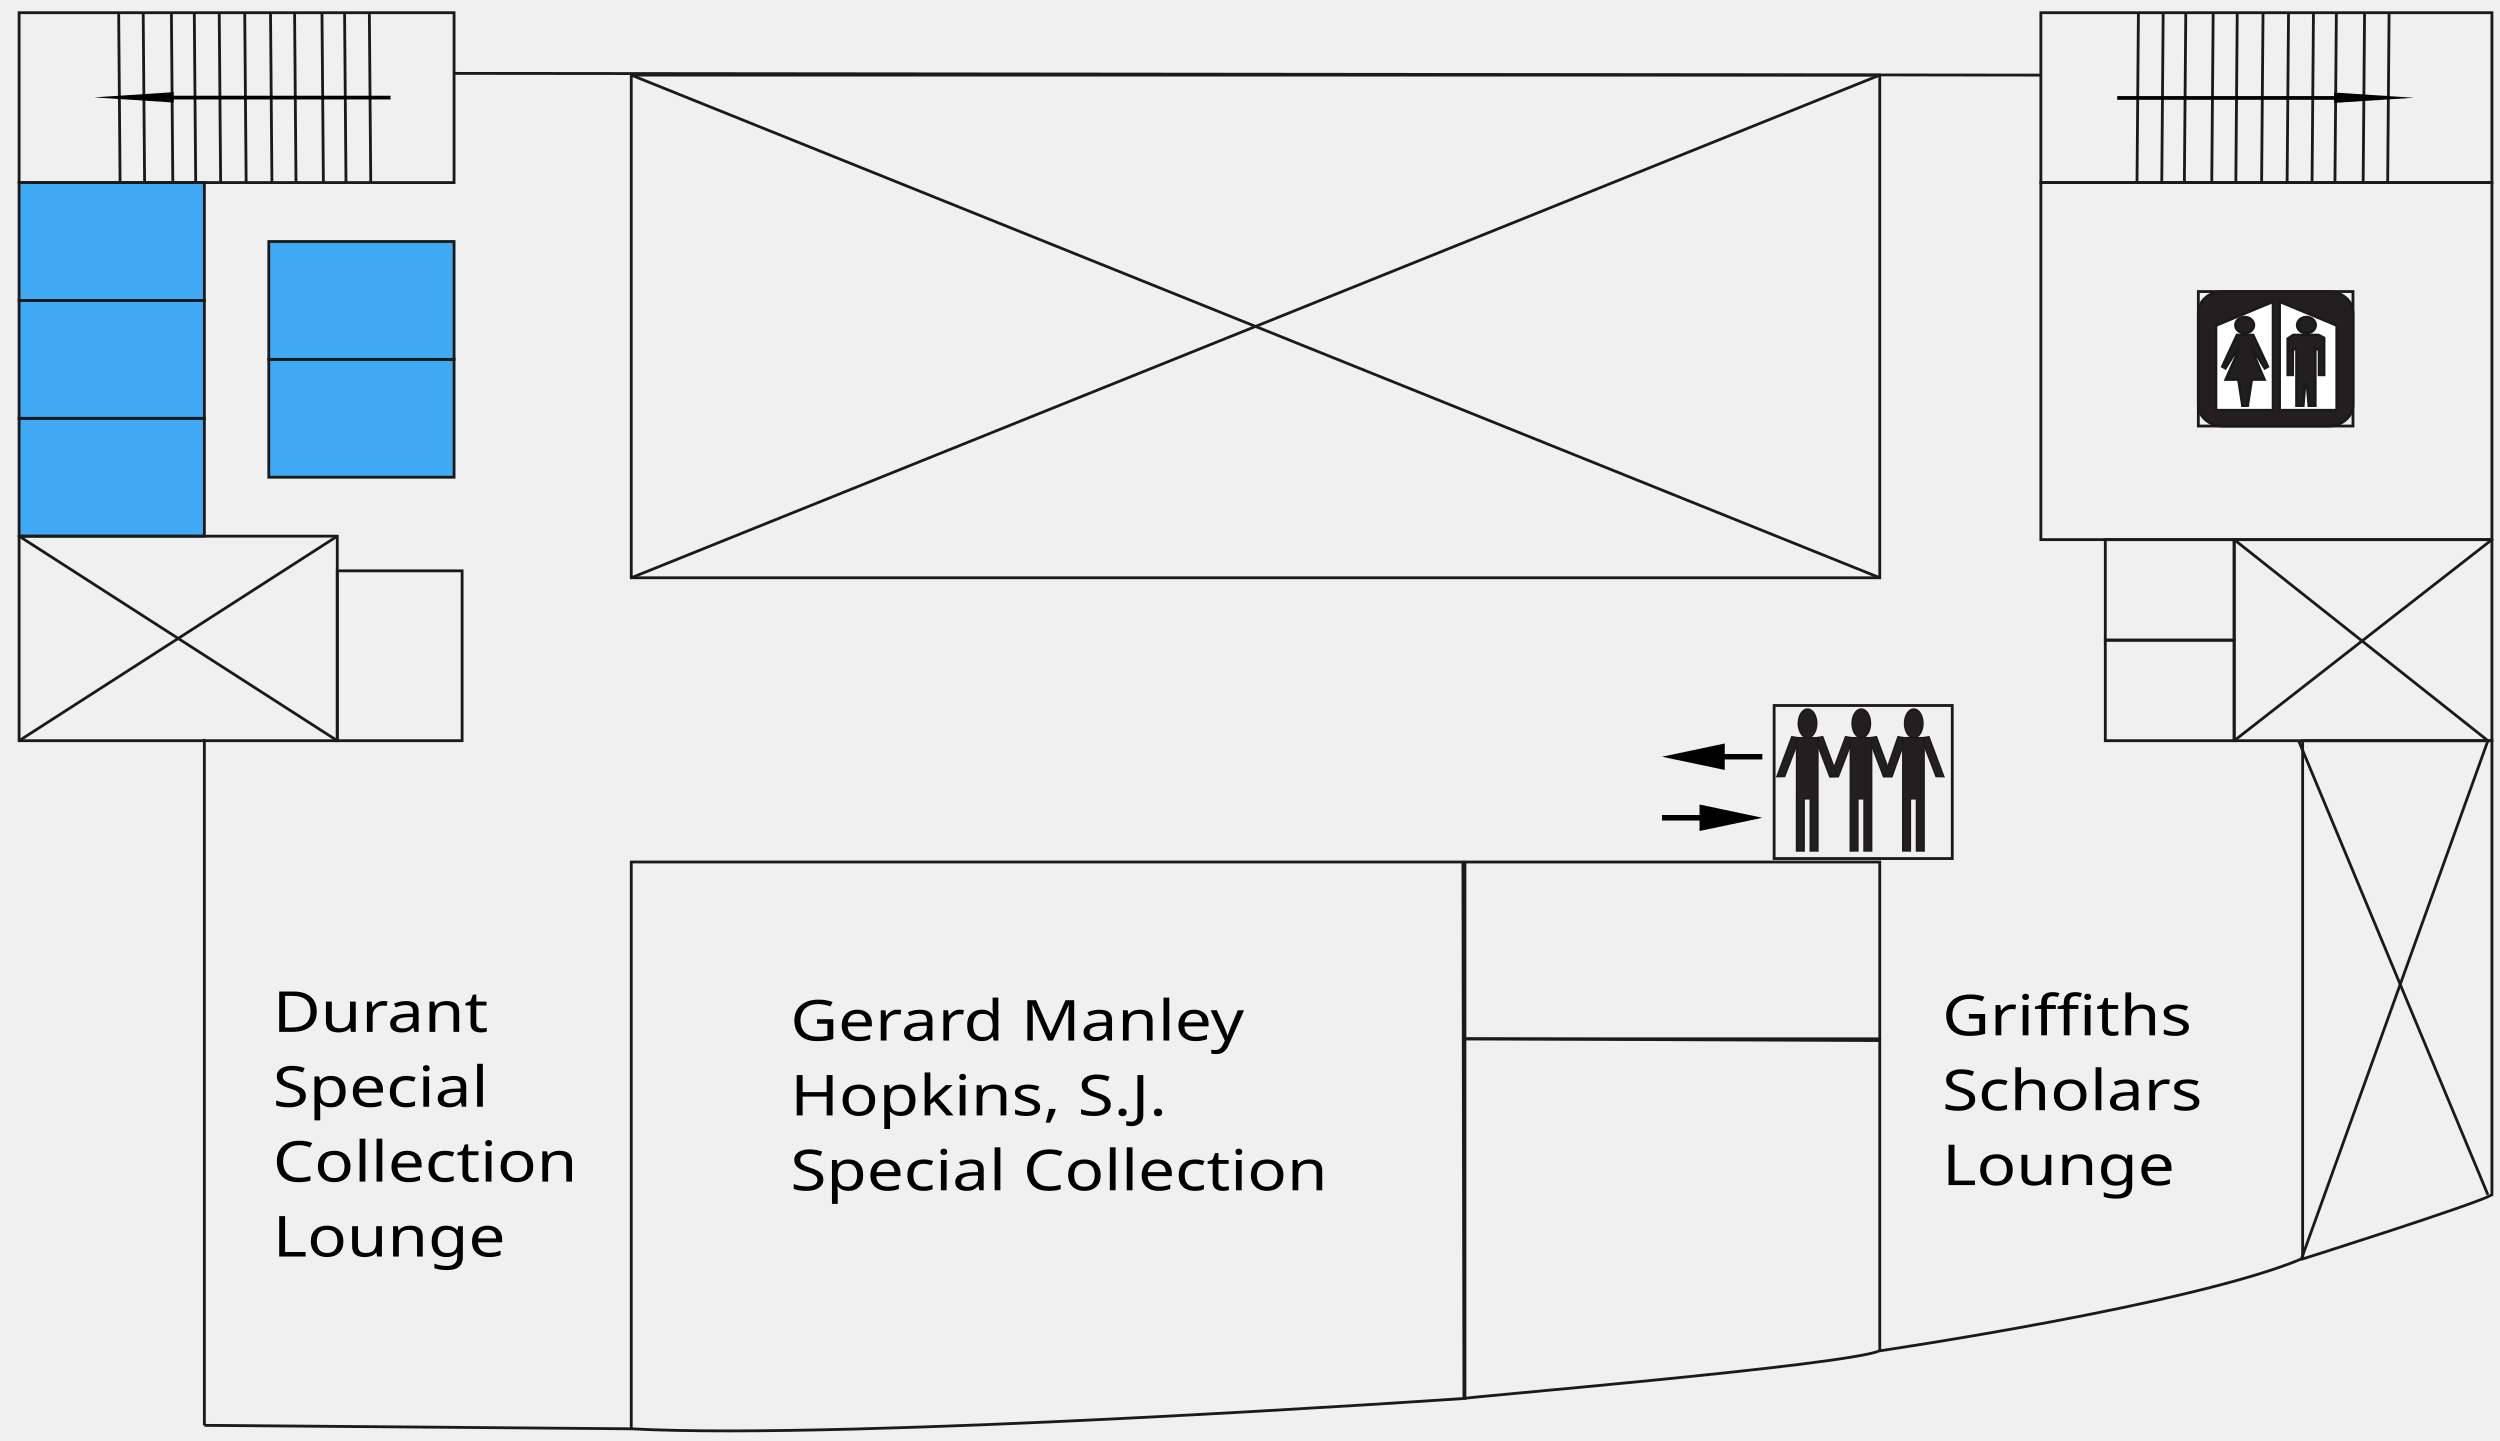
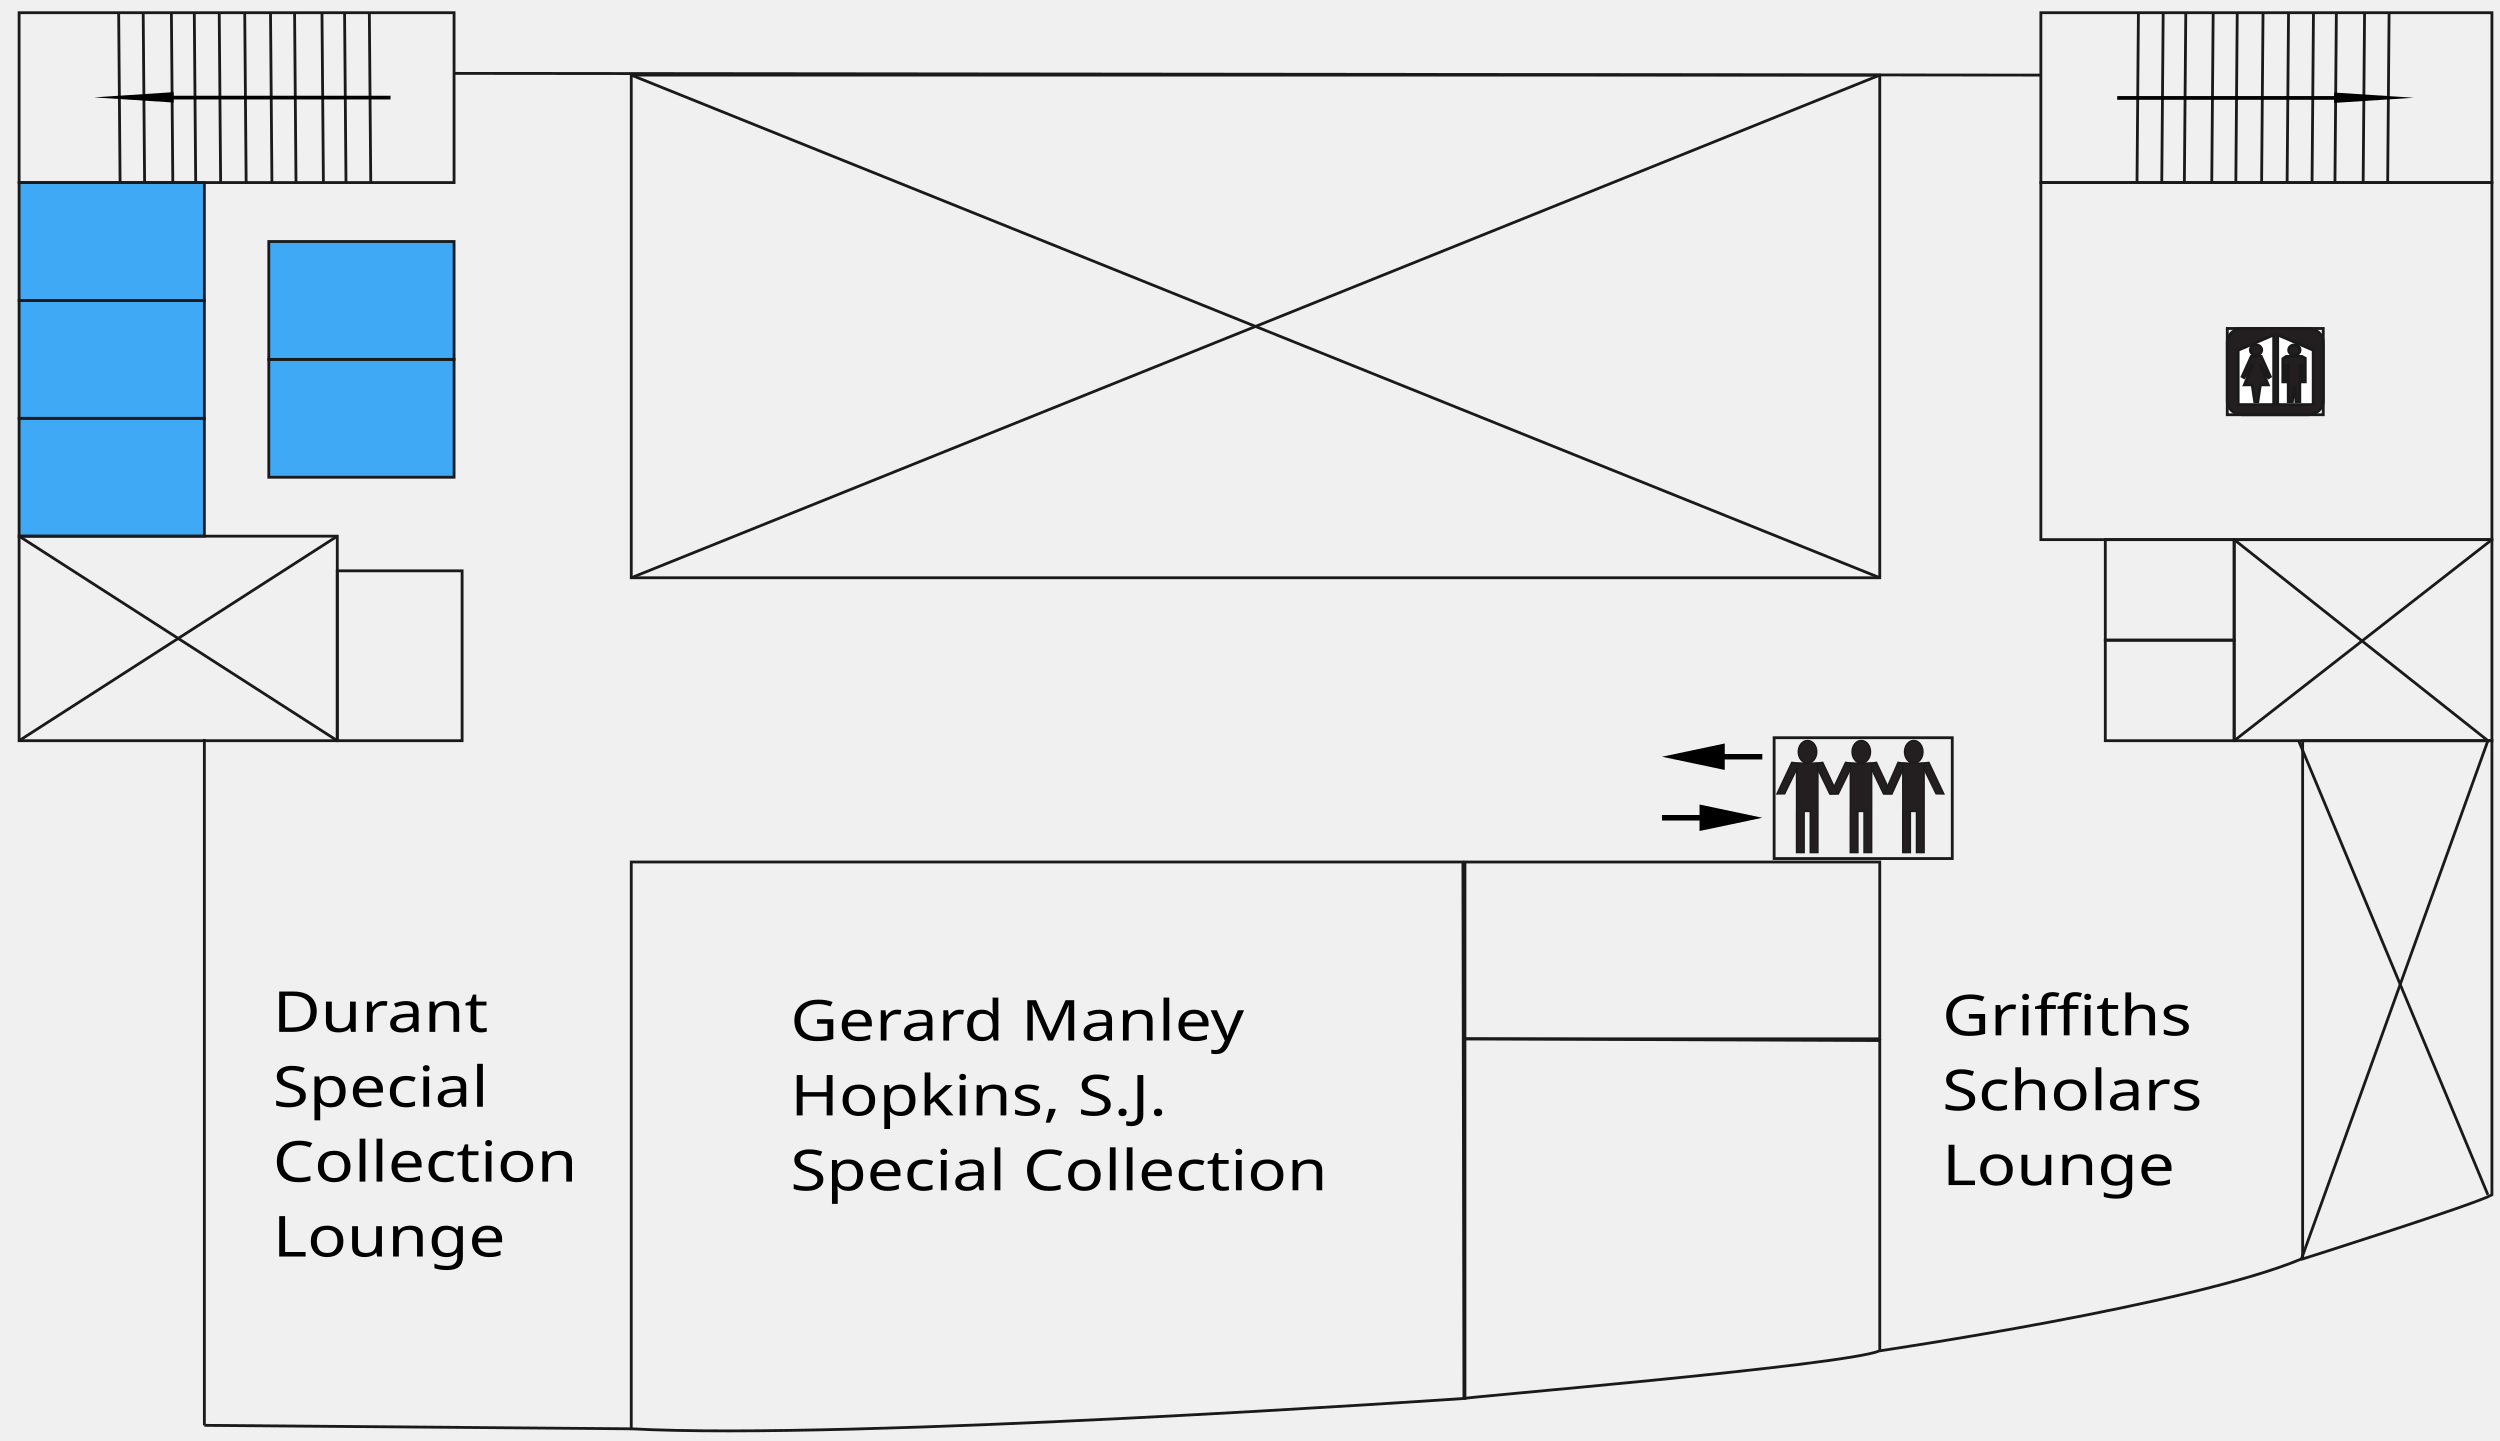
<svg xmlns="http://www.w3.org/2000/svg" version="1.1" id="PostFloor3" x="0px" y="0px" width="885px" height="510px" viewBox="0 0 885 510" enable-background="new 0 0 885 510" xml:space="preserve">
  <g id="active">
    <rect id="room340" x="95.156" y="127.217" fill="#3FA9F5" stroke="#1A1A1A" stroke-miterlimit="10" width="65.583" height="41.724" />
    <rect id="room341" x="6.762" y="148.078" fill="#3FA9F5" stroke="#1A1A1A" stroke-miterlimit="10" width="65.583" height="41.724" />
    <rect id="room342" x="6.762" y="106.354" fill="#3FA9F5" stroke="#1A1A1A" stroke-miterlimit="10" width="65.583" height="41.724" />
    <rect id="room343" x="6.762" y="64.631" fill="#3FA9F5" stroke="#1A1A1A" stroke-miterlimit="10" width="65.583" height="41.723" />
    <rect id="room344" x="95.156" y="85.492" fill="#3FA9F5" stroke="#1A1A1A" stroke-miterlimit="10" width="65.583" height="41.725" />
    <rect x="518.589" y="305.154" fill="none" stroke="#1A1A1A" stroke-miterlimit="10" width="146.847" height="62.588" />
-     <path fill="none" stroke="#1A1A1A" stroke-miterlimit="10" d="M518.589,495.06c-5.831,0,134.168-11.56,146.847-16.872V368.354   l-146.847-0.611V495.06z" />
-     <path fill="none" stroke="#1A1A1A" stroke-miterlimit="10" d="M223.468,305.154h294.407l0.357,189.904   c0,0-217.232,14.94-294.765,10.739V305.154L223.468,305.154z" />
+     <path fill="none" stroke="#1A1A1A" stroke-miterlimit="10" d="M518.589,495.06c-5.831,0,134.168-11.56,146.847-16.872V368.354   l-146.847-0.61V495.06z" />
+     <path fill="none" stroke="#1A1A1A" stroke-miterlimit="10" d="M223.468,305.154h294.407l0.357,189.903   c0,0-217.232,14.94-294.766,10.739L223.468,305.154L223.468,305.154z" />
    <rect x="745.275" y="191.03" fill="none" stroke="#1A1A1A" stroke-miterlimit="10" width="45.621" height="35.587" />
    <rect x="745.275" y="226.617" fill="none" stroke="#1A1A1A" stroke-miterlimit="10" width="45.621" height="35.588" />
    <rect x="119.393" y="202.074" fill="none" stroke="#1A1A1A" stroke-miterlimit="10" width="44.195" height="60.131" />
  </g>
  <g id="outfit">
    <rect id="stair" x="6.762" y="4.5" fill="none" stroke="#1A1A1A" stroke-miterlimit="10" width="153.977" height="60.131" />
    <rect x="6.762" y="189.802" fill="none" stroke="#1A1A1A" stroke-miterlimit="10" width="112.631" height="72.403" />
-     <rect x="790.896" y="191.03" fill="none" stroke="#1A1A1A" stroke-miterlimit="10" width="91.245" height="71.175" />
+     <rect x="790.896" y="191.03" fill="none" stroke="#1A1A1A" stroke-miterlimit="10" width="91.244" height="71.175" />
    <rect x="722.465" y="64.631" fill="none" stroke="#1A1A1A" stroke-miterlimit="10" width="159.678" height="126.398" />
    <rect id="stair_1_" x="722.465" y="4.5" fill="none" stroke="#1A1A1A" stroke-miterlimit="10" width="159.678" height="60.131" />
    <path fill="none" stroke="#1A1A1A" stroke-miterlimit="10" d="M882.143,262.205h-67.009v183.462c0,0,61.48-19.439,67.009-22.702   V262.205L882.143,262.205z" />
    <path fill="none" stroke="#1A1A1A" stroke-miterlimit="10" d="M665.436,478.188c0,0,110.564-16.26,149.273-32.521" />
    <line fill="none" stroke="#1A1A1A" stroke-miterlimit="10" x1="160.738" y1="25.975" x2="722.465" y2="26.588" />
    <rect x="223.468" y="26.588" fill="none" stroke="#1A1A1A" stroke-miterlimit="10" width="441.967" height="177.939" />
    <line fill="none" stroke="#1A1A1A" stroke-miterlimit="10" x1="223.468" y1="204.528" x2="665.436" y2="26.588" />
    <line fill="none" stroke="#1A1A1A" stroke-miterlimit="10" x1="223.468" y1="26.588" x2="665.436" y2="204.528" />
    <line fill="none" stroke="#1A1A1A" stroke-miterlimit="10" x1="813.709" y1="262.205" x2="880.717" y2="422.965" />
    <line fill="none" stroke="#1A1A1A" stroke-miterlimit="10" x1="880.717" y1="262.205" x2="814.709" y2="445.667" />
    <line fill="none" stroke="#1A1A1A" stroke-miterlimit="10" x1="790.896" y1="191.03" x2="880.717" y2="262.205" />
    <line fill="none" stroke="#1A1A1A" stroke-miterlimit="10" x1="790.896" y1="262.205" x2="882.143" y2="191.03" />
    <line fill="none" stroke="#1A1A1A" stroke-miterlimit="10" x1="6.762" y1="189.802" x2="119.393" y2="262.205" />
    <line fill="none" stroke="#1A1A1A" stroke-miterlimit="10" x1="119.393" y1="189.802" x2="6.762" y2="262.205" />
    <g id="Restrooms">
      <g>
-         <rect x="778.213" y="103.208" fill="none" stroke="#1A1A1A" width="54.742" height="47.608" />
+         <rect x="788.452" y="116.276" fill="none" stroke="#1A1A1A" width="33.979" height="30.541" />
        <g>
-           <path fill="#231F20" stroke="#1A1A1A" d="M832.955,143.306c0,4.142-3.867,7.51-8.629,7.51h-37.482      c-4.766,0-8.629-3.369-8.629-7.51v-32.6c0-4.142,3.865-7.498,8.629-7.498h37.482c4.762,0,8.629,3.356,8.629,7.498V143.306z" />
+           <path fill="#231F20" stroke="#1A1A1A" d="M822.431,142c0,2.658-2.399,4.817-5.356,4.817h-23.264      c-2.958,0-5.355-2.161-5.355-4.817v-20.914c0-2.658,2.398-4.81,5.355-4.81h23.264c2.957,0,5.356,2.152,5.356,4.81V142z" />
          <g>
-             <polygon fill="#FFFFFF" stroke="#1A1A1A" points="804.69,106.763 804.69,145.229 784.426,145.229 784.426,115.207      " />
-             <polygon fill="#FFFFFF" stroke="#1A1A1A" points="806.964,106.763 806.964,145.229 827.223,145.229 827.223,115.207      " />
+             <polygon fill="#FFFFFF" stroke="#1A1A1A" points="804.887,118.558 804.887,143.234 792.309,143.234 792.309,123.974      " />
+             <polygon fill="#FFFFFF" stroke="#1A1A1A" points="806.3,118.558 806.3,143.234 818.873,143.234 818.873,123.974      " />
            <g>
              <g>
-                 <polygon fill="#231F20" stroke="#1A1A1A" points="791.908,118.613 797.586,118.613 802.781,129.727 801.745,130.334          797.412,123.351 797.014,123.709 801.566,134.327 797.098,134.327 795.661,143.583 793.855,143.583 792.415,134.327          787.951,134.327 792.57,123.923 792.102,123.351 787.781,130.334 786.733,129.727        " />
-                 <path fill="#231F20" stroke="#1A1A1A" d="M797.86,115.093c0,1.558-1.461,2.822-3.245,2.822c-1.788,0-3.238-1.262-3.238-2.822         c0-1.546,1.449-2.815,3.238-2.815C796.402,112.277,797.86,113.547,797.86,115.093z" />
-                 <path fill="#231F20" stroke="#1A1A1A" d="M819.717,115.093c0,1.558-1.455,2.822-3.24,2.822c-1.797,0-3.249-1.262-3.249-2.822         c0-1.546,1.453-2.815,3.249-2.815C818.262,112.277,819.717,113.547,819.717,115.093z" />
+                 <polygon fill="#231F20" stroke="#1A1A1A" points="796.953,126.159 800.477,126.159 803.701,133.289 803.059,133.678          800.369,129.199 800.123,129.427 802.947,136.24 800.176,136.24 799.282,142.178 798.162,142.178 797.267,136.24          794.497,136.24 797.364,129.565 797.074,129.199 794.393,133.678 793.74,133.289        " />
+                 <path fill="#231F20" stroke="#1A1A1A" d="M800.648,123.9c0,1-0.908,1.811-2.015,1.811c-1.11,0-2.012-0.81-2.012-1.811         c0-0.992,0.899-1.806,2.012-1.806C799.742,122.094,800.648,122.909,800.648,123.9z" />
+                 <path fill="#231F20" stroke="#1A1A1A" d="M814.215,123.9c0,1-0.904,1.811-2.012,1.811c-1.116,0-2.017-0.81-2.017-1.811         c0-0.992,0.901-1.806,2.017-1.806C813.311,122.094,814.215,122.909,814.215,123.9z" />
              </g>
-               <polygon fill="#231F20" stroke="#1A1A1A" points="811.811,118.613 820.7,118.613 822.701,119.636 822.701,132.684         820.974,132.684 820.974,123.592 819.584,123.592 819.584,143.583 817.354,143.583 816.689,135.953 815.948,135.953         815.347,143.583 812.99,143.583 812.99,123.592 811.609,123.592 811.595,132.684 809.891,132.684 809.891,119.9       " />
+               <polygon fill="#231F20" stroke="#1A1A1A" points="809.307,126.159 814.824,126.159 816.066,126.814 816.066,135.185         814.994,135.185 814.994,129.353 814.131,129.353 814.131,142.178 812.747,142.178 812.335,137.282 811.876,137.282         811.502,142.178 810.039,142.178 810.039,129.353 809.182,129.353 809.174,135.185 808.114,135.185 808.114,126.984       " />
            </g>
          </g>
        </g>
      </g>
      <g id="Arrow_30_1_">
-         <rect x="628.041" y="249.745" fill="none" stroke="#1A1A1A" width="63.058" height="54.185" />
+         <rect x="628.041" y="261.154" fill="none" stroke="#1A1A1A" width="63.058" height="42.775" />
        <line fill="none" stroke="#1A1A1A" x1="72.345" y1="261.591" x2="72.345" y2="504.571" />
        <line fill="none" stroke="#1A1A1A" x1="72.345" y1="504.571" x2="223.468" y2="505.799" />
      </g>
      <g id="Children">
        <g>
          <g>
            <g>
-               <polygon fill="#231F20" stroke="#1A1A1A" stroke-width="0.549" points="653.338,260.819 648.072,274.926 650.79,274.864         656.038,261.257       " />
-               <polygon fill="#231F20" stroke="#1A1A1A" stroke-width="0.549" points="664.255,260.819 669.477,274.915 666.765,274.895         661.556,261.257       " />
-               <polygon fill="#231F20" stroke="#1A1A1A" stroke-width="0.549" points="655.031,282.223 655.031,261.159 662.55,261.159         662.55,282.911 662.547,282.911 662.547,301.227 659.882,301.227 659.882,282.772 657.683,282.772 657.683,301.227         655.018,301.227 655.018,282.223       " />
+               <polygon fill="#231F20" stroke="#1A1A1A" stroke-width="0.549" points="653.338,269.896 648.072,281.033 650.79,280.984         656.038,270.242       " />
+               <polygon fill="#231F20" stroke="#1A1A1A" stroke-width="0.549" points="664.255,269.896 669.477,281.024 666.765,281.008         661.556,270.242       " />
+               <polygon fill="#231F20" stroke="#1A1A1A" stroke-width="0.549" points="655.031,286.793 655.031,270.165 662.55,270.165         662.55,287.337 662.547,287.337 662.547,301.796 659.882,301.796 659.882,287.227 657.683,287.227 657.683,301.796         655.018,301.796 655.018,286.793       " />
              <g>
-                 <ellipse fill="#231F20" stroke="#1A1A1A" stroke-width="0.549" cx="658.895" cy="256.081" rx="3.248" ry="5.074" />
+                 <ellipse fill="#231F20" stroke="#1A1A1A" stroke-width="0.549" cx="658.895" cy="266.156" rx="3.248" ry="4.005" />
              </g>
            </g>
          </g>
          <g>
            <g>
-               <polygon fill="#231F20" stroke="#1A1A1A" stroke-width="0.549" points="634.309,260.819 629.044,274.926 631.759,274.864         637.01,261.257       " />
-               <polygon fill="#231F20" stroke="#1A1A1A" stroke-width="0.549" points="645.226,260.819 650.479,274.888 647.749,274.937         642.525,261.257       " />
-               <polygon fill="#231F20" stroke="#1A1A1A" stroke-width="0.549" points="636,282.223 636,261.159 643.521,261.159         643.521,282.911 643.52,282.911 643.52,301.227 640.852,301.227 640.852,282.772 638.652,282.772 638.652,301.227         635.987,301.227 635.987,282.223       " />
+               <polygon fill="#231F20" stroke="#1A1A1A" stroke-width="0.549" points="634.309,269.896 629.044,281.033 631.759,280.984         637.01,270.242       " />
+               <polygon fill="#231F20" stroke="#1A1A1A" stroke-width="0.549" points="645.226,269.896 650.479,281.004 647.749,281.042         642.525,270.242       " />
+               <polygon fill="#231F20" stroke="#1A1A1A" stroke-width="0.549" points="636,286.793 636,270.165 643.521,270.165         643.521,287.337 643.52,287.337 643.52,301.796 640.852,301.796 640.852,287.227 638.652,287.227 638.652,301.796         635.987,301.796 635.987,286.793       " />
              <g>
-                 <ellipse fill="#231F20" stroke="#1A1A1A" stroke-width="0.549" cx="639.864" cy="256.081" rx="3.248" ry="5.074" />
+                 <ellipse fill="#231F20" stroke="#1A1A1A" stroke-width="0.549" cx="639.864" cy="266.156" rx="3.248" ry="4.005" />
              </g>
            </g>
          </g>
          <g>
            <g>
-               <polygon fill="#231F20" stroke="#1A1A1A" stroke-width="0.549" points="671.912,260.819 667.057,274.855 669.779,274.864         674.609,261.257       " />
-               <polygon fill="#231F20" stroke="#1A1A1A" stroke-width="0.549" points="682.826,260.819 688.093,274.926 685.376,274.864         680.129,261.257       " />
-               <polygon fill="#231F20" stroke="#1A1A1A" stroke-width="0.549" points="673.602,282.223 673.602,261.159 681.122,261.159         681.122,282.911 681.119,282.911 681.119,301.227 678.452,301.227 678.452,282.772 676.255,282.772 676.255,301.227         673.588,301.227 673.588,282.223       " />
+               <polygon fill="#231F20" stroke="#1A1A1A" stroke-width="0.549" points="671.912,269.896 667.057,280.978 669.779,280.984         674.609,270.242       " />
+               <polygon fill="#231F20" stroke="#1A1A1A" stroke-width="0.549" points="682.826,269.896 688.093,281.033 685.376,280.984         680.129,270.242       " />
+               <polygon fill="#231F20" stroke="#1A1A1A" stroke-width="0.549" points="673.602,286.793 673.602,270.165 681.122,270.165         681.122,287.337 681.119,287.337 681.119,301.796 678.452,301.796 678.452,287.227 676.255,287.227 676.255,301.796         673.588,301.796 673.588,286.793       " />
              <g>
-                 <ellipse fill="#231F20" stroke="#1A1A1A" stroke-width="0.549" cx="677.465" cy="256.081" rx="3.248" ry="5.074" />
+                 <ellipse fill="#231F20" stroke="#1A1A1A" stroke-width="0.549" cx="677.465" cy="266.156" rx="3.248" ry="4.005" />
              </g>
            </g>
          </g>
        </g>
      </g>
    </g>
    <text transform="matrix(1.1618 0 0 1 96.585 365.2822)" font-family="'MyriadPro-Regular'" font-size="20">Durant</text>
    <text transform="matrix(1.1618 0 0 1 96.585 391.79)" font-family="'MyriadPro-Regular'" font-size="20">Special</text>
    <text transform="matrix(1.1618 0 0 1 96.585 418.2969)" font-family="'MyriadPro-Regular'" font-size="20">Collection</text>
    <text transform="matrix(1.1618 0 0 1 96.585 444.8037)" font-family="'MyriadPro-Regular'" font-size="20">Lounge</text>
    <text transform="matrix(1.1618 0 0 1 279.7881 368.3506)" font-family="'MyriadPro-Regular'" font-size="20">Gerard Manley</text>
    <text transform="matrix(1.1618 0 0 1 279.7881 394.8574)" font-family="'MyriadPro-Regular'" font-size="20">Hopkins, S.J.</text>
    <text transform="matrix(1.1618 0 0 1 279.7881 421.3643)" font-family="'MyriadPro-Regular'" font-size="20">Special Collection</text>
    <text transform="matrix(1.1618 0 0 1 687.5391 366.5117)" font-family="'MyriadPro-Regular'" font-size="20">Griffiths</text>
    <text transform="matrix(1.1618 0 0 1 687.5391 393.0186)" font-family="'MyriadPro-Regular'" font-size="20">Scholars</text>
    <text transform="matrix(1.1618 0 0 1 687.5391 419.5244)" font-family="'MyriadPro-Regular'" font-size="20">Lounge</text>
    <g>
      <g>
        <g>
-           <polygon points="601.635,290.458 601.635,294.177 623.86,289.493 601.635,284.8 601.635,288.52 588.334,288.52 588.334,290.458                                 " />
+           <polygon points="601.635,290.458 601.635,294.177 623.86,289.493 601.635,284.8 601.635,288.52 588.334,288.52 588.334,290.458           " />
        </g>
      </g>
      <g>
        <g>
-           <polygon points="610.561,268.848 610.561,272.566 588.335,267.883 610.561,263.189 610.561,266.909 623.861,266.909                     623.861,268.848    " />
+           <polygon points="610.561,268.848 610.561,272.566 588.335,267.883 610.561,263.189 610.561,266.909 623.861,266.909       623.861,268.848     " />
        </g>
      </g>
      <line fill="none" stroke="#1A1A1A" x1="757" y1="4.5" x2="756.5" y2="64.631" />
      <line fill="none" stroke="#1A1A1A" x1="765.766" y1="4.5" x2="765.266" y2="64.631" />
      <line fill="none" stroke="#1A1A1A" x1="773.766" y1="4.5" x2="773.266" y2="64.631" />
      <line fill="none" stroke="#1A1A1A" x1="783.463" y1="4.5" x2="782.963" y2="64.631" />
      <line fill="none" stroke="#1A1A1A" x1="791.983" y1="4.5" x2="791.483" y2="64.631" />
      <line fill="none" stroke="#1A1A1A" x1="801.11" y1="4.5" x2="800.61" y2="64.631" />
      <line fill="none" stroke="#1A1A1A" x1="810.141" y1="4.5" x2="809.641" y2="64.631" />
      <line fill="none" stroke="#1A1A1A" x1="818.967" y1="4.5" x2="818.467" y2="64.631" />
      <line fill="none" stroke="#1A1A1A" x1="827.072" y1="4.498" x2="826.572" y2="64.629" />
      <line fill="none" stroke="#1A1A1A" x1="837.057" y1="4.5" x2="836.557" y2="64.631" />
      <line fill="none" stroke="#1A1A1A" x1="845.737" y1="4.5" x2="845.237" y2="64.631" />
      <line fill="none" stroke="#1A1A1A" x1="130.745" y1="4.369" x2="131.245" y2="64.5" />
      <line fill="none" stroke="#1A1A1A" x1="121.979" y1="4.369" x2="122.479" y2="64.5" />
      <line fill="none" stroke="#1A1A1A" x1="113.979" y1="4.369" x2="114.479" y2="64.5" />
      <line fill="none" stroke="#1A1A1A" x1="104.282" y1="4.369" x2="104.782" y2="64.5" />
      <line fill="none" stroke="#1A1A1A" x1="95.762" y1="4.369" x2="96.262" y2="64.5" />
      <line fill="none" stroke="#1A1A1A" x1="86.635" y1="4.369" x2="87.135" y2="64.5" />
      <line fill="none" stroke="#1A1A1A" x1="77.604" y1="4.369" x2="78.104" y2="64.5" />
      <line fill="none" stroke="#1A1A1A" x1="68.778" y1="4.369" x2="69.278" y2="64.5" />
      <line fill="none" stroke="#1A1A1A" x1="60.673" y1="4.367" x2="61.173" y2="64.498" />
      <line fill="none" stroke="#1A1A1A" x1="50.688" y1="4.369" x2="51.188" y2="64.5" />
      <line fill="none" stroke="#1A1A1A" x1="42.008" y1="4.369" x2="42.508" y2="64.5" />
      <g>
-         <polygon points="826.283,32.756 854.489,34.602 826.283,36.433 826.283,35.337 749.5,35.337 749.5,34.014 826.283,34.014   " />
-         <polygon points="61.462,32.625 33.256,34.471 61.462,36.302 61.462,35.206 138.245,35.206 138.245,33.882 61.462,33.882   " />
+         <polygon points="826.283,32.756 854.489,34.602 826.283,36.433 826.283,35.337 749.5,35.337 749.5,34.014 826.283,34.014    " />
+         <polygon points="61.462,32.625 33.256,34.471 61.462,36.302 61.462,35.206 138.245,35.206 138.245,33.882 61.462,33.882    " />
      </g>
    </g>
  </g>
</svg>
